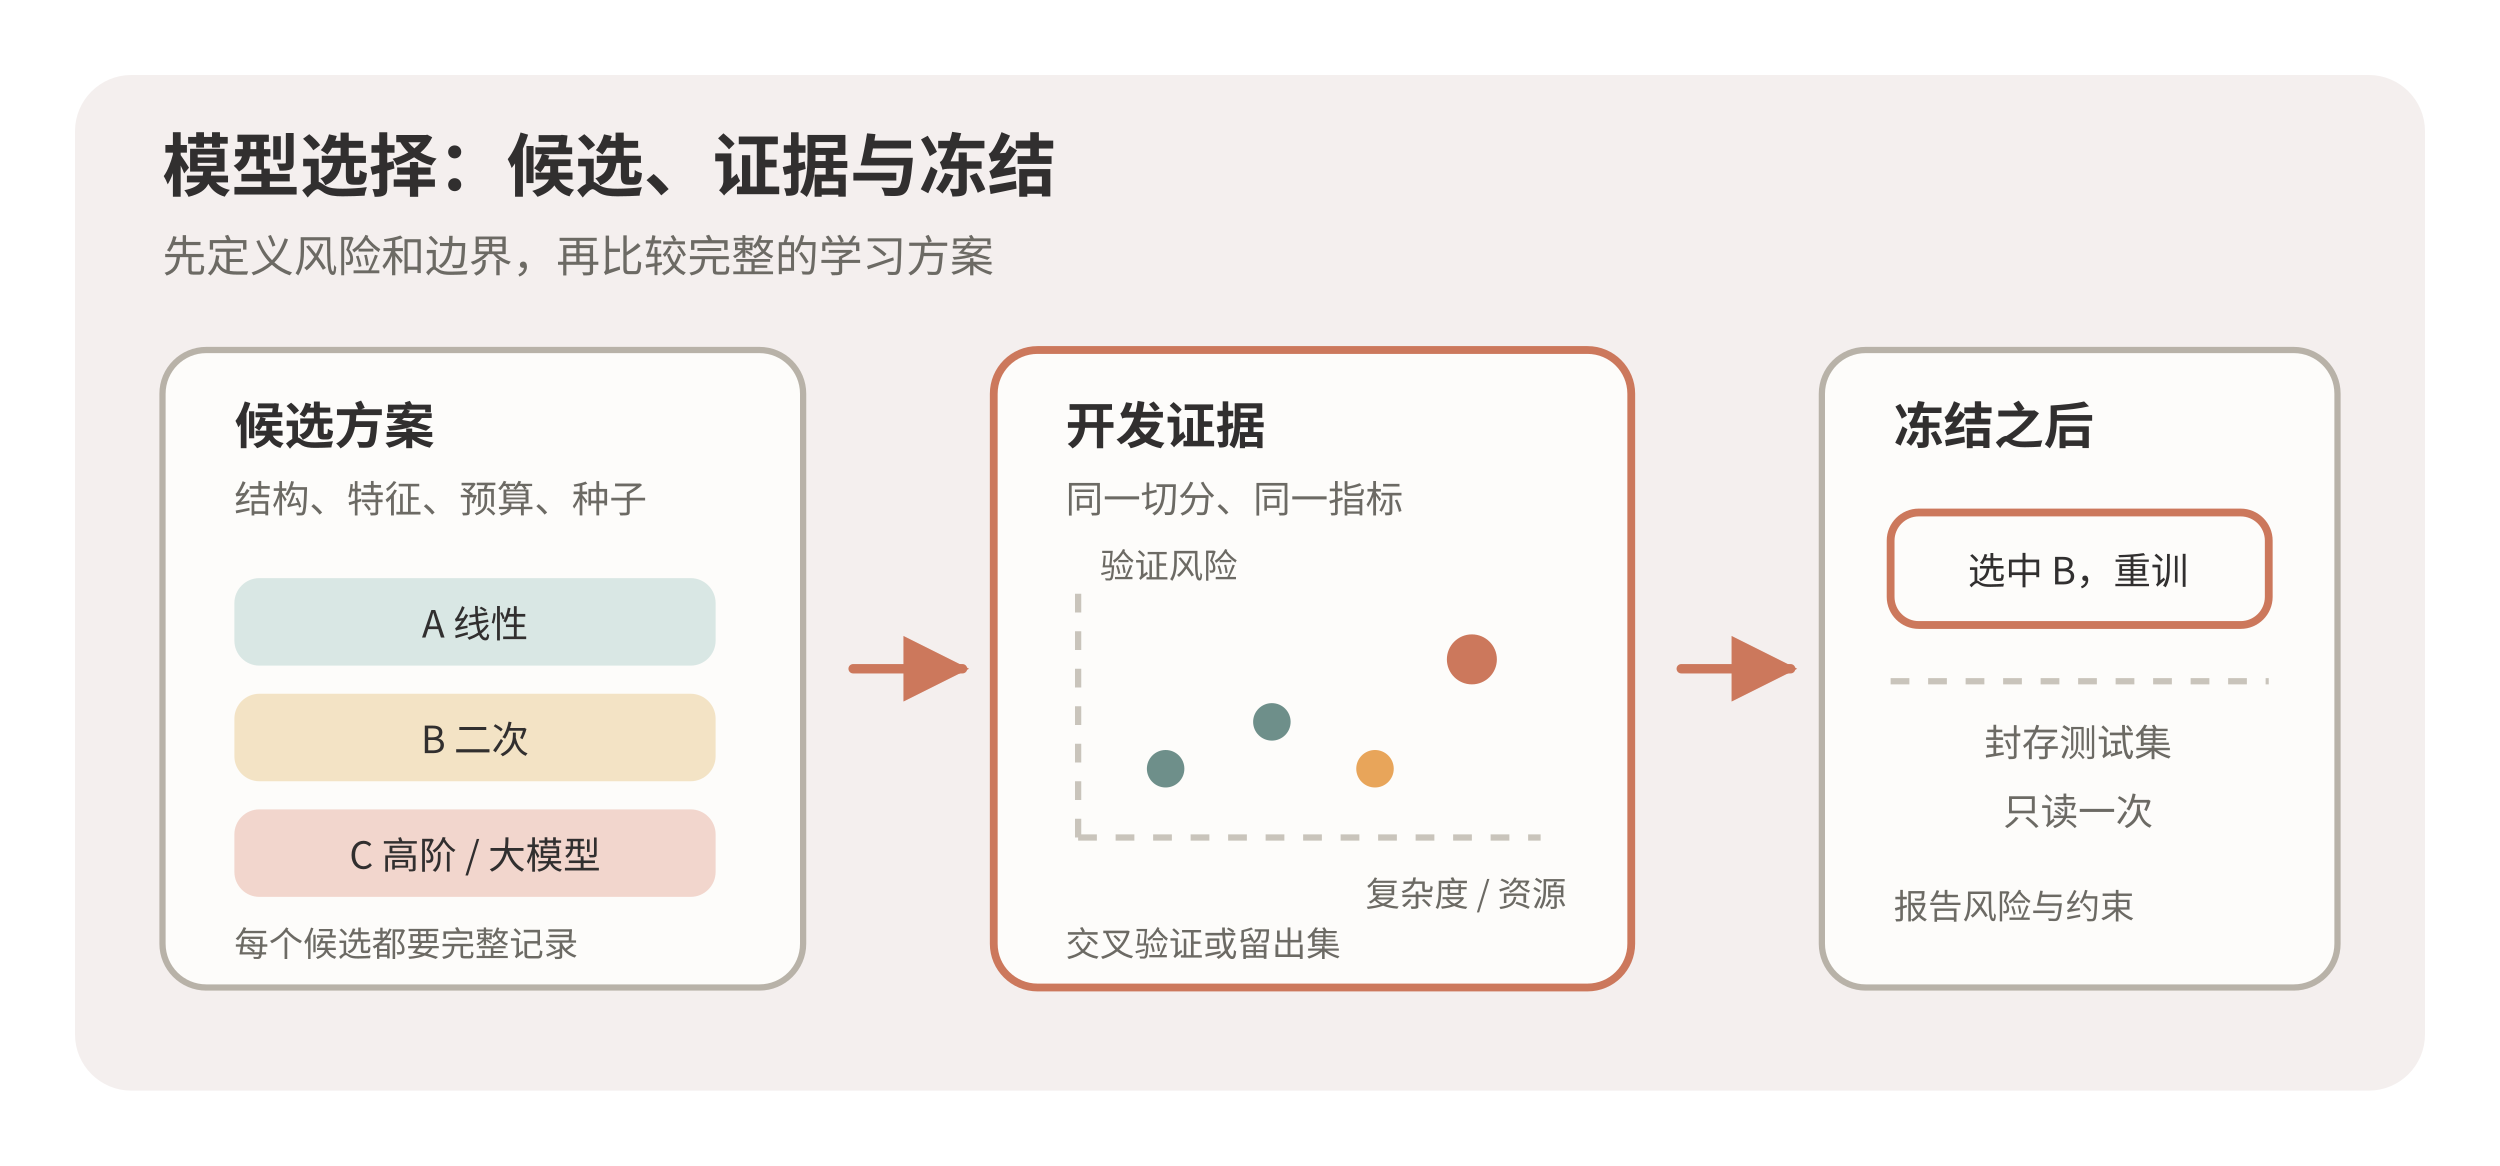
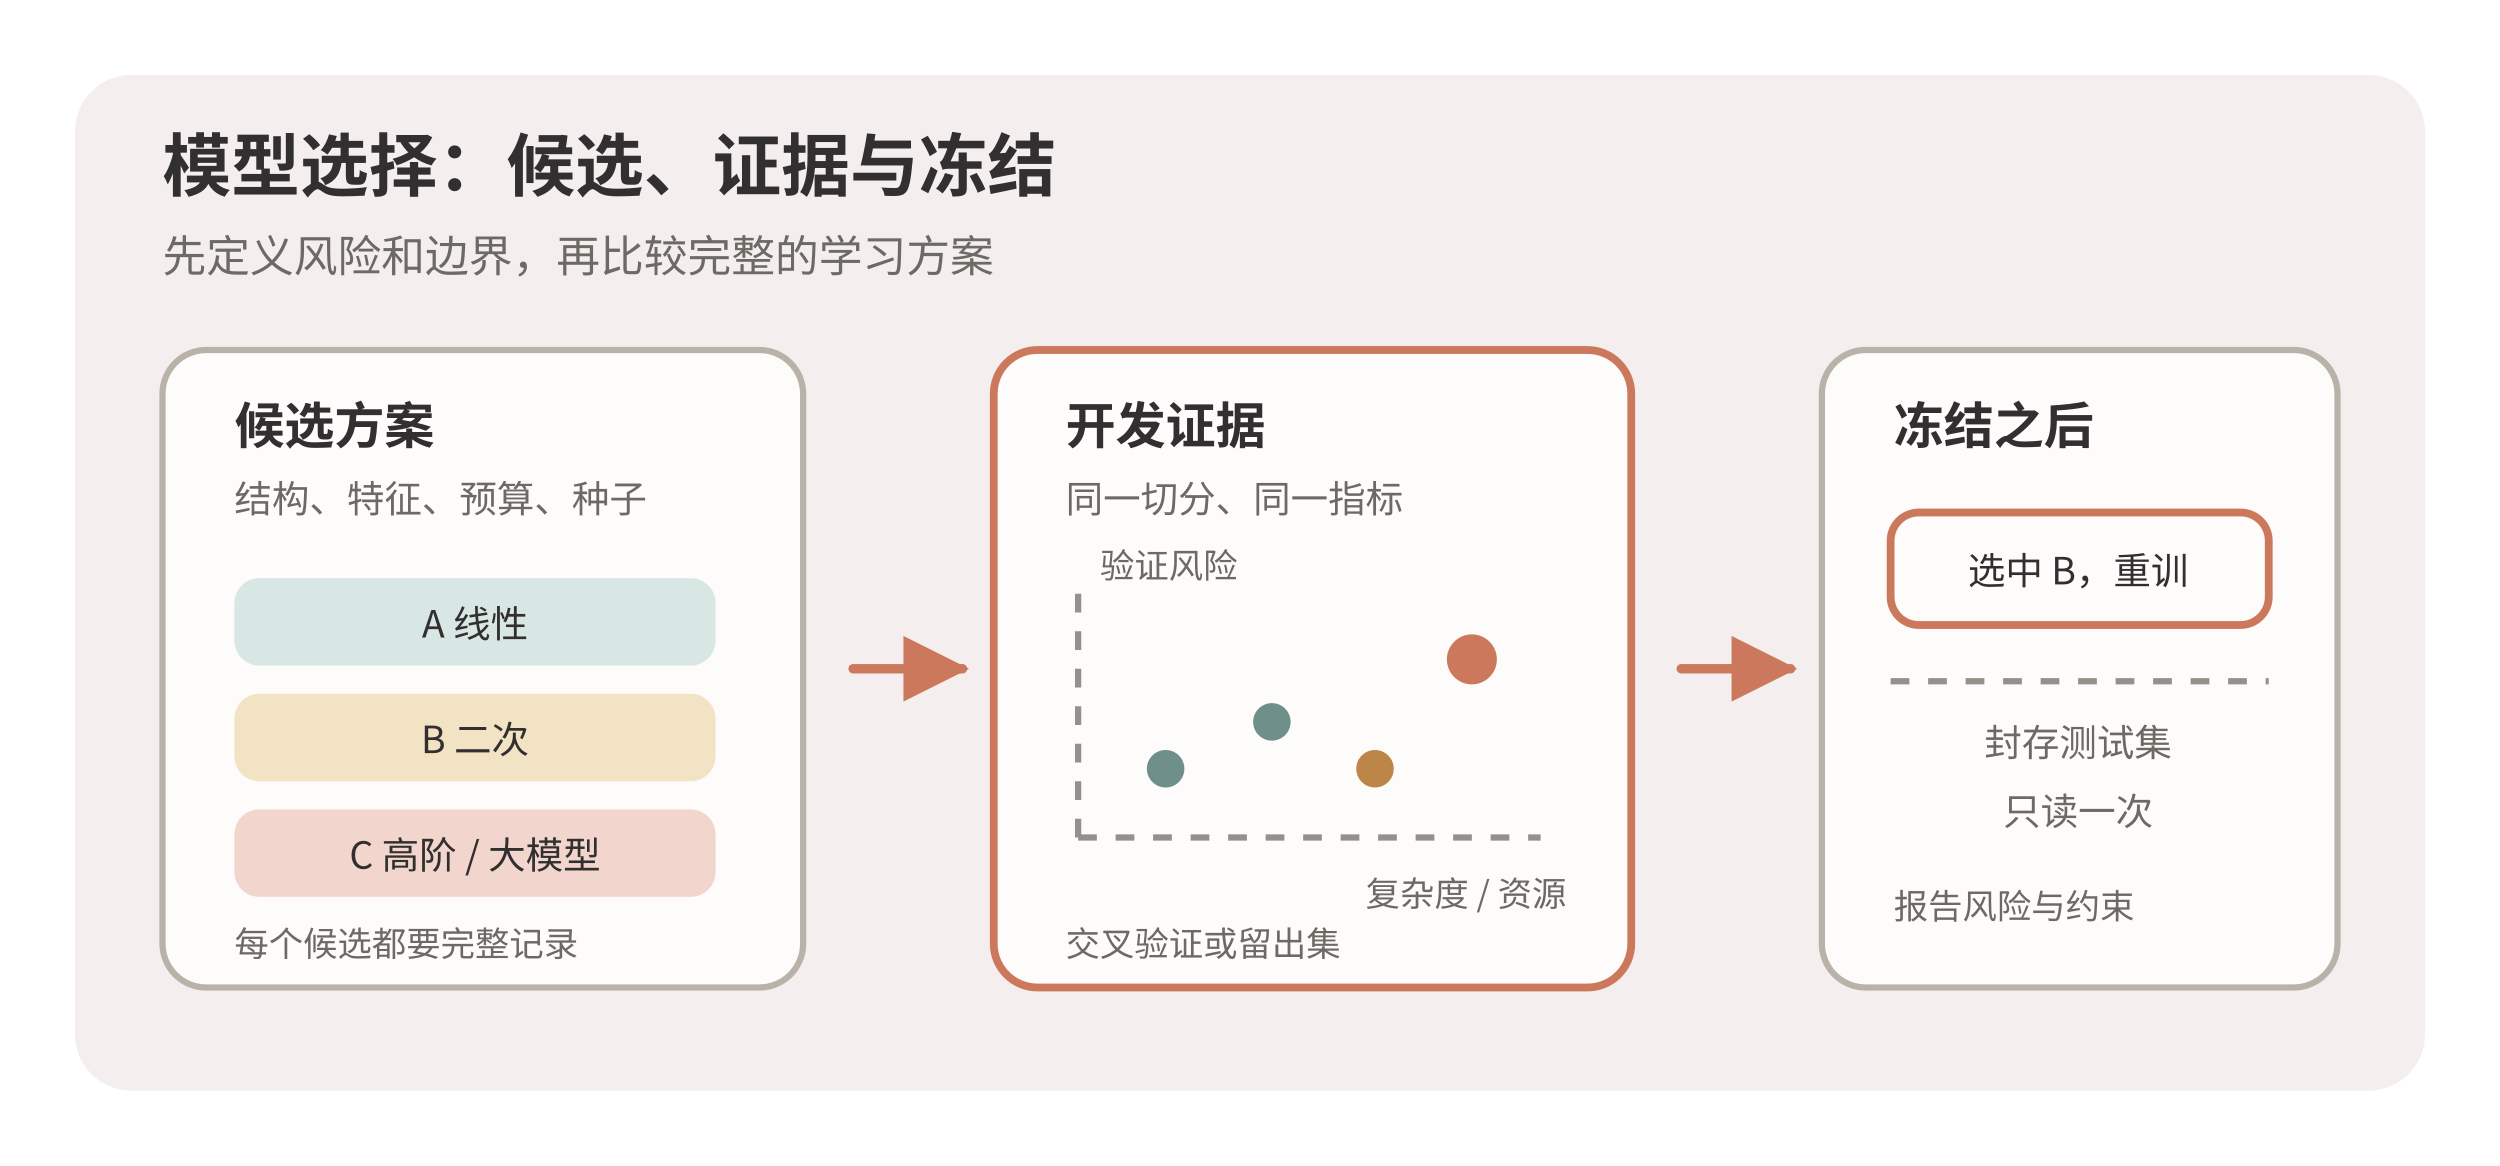
- <svg xmlns="http://www.w3.org/2000/svg" width="800" height="373" viewBox="0 0 800 373" role="img" aria-labelledby="title desc">
+ <svg xmlns="http://www.w3.org/2000/svg" data-svg-theme="paper-ink-v1" width="800" height="373" viewBox="0 0 800 373" role="img" aria-labelledby="title desc">
  <style>
-     .ink { fill: #312f2f; font-family: "Noto Sans CJK SC", "PingFang SC", "Sarasa Gothic SC", system-ui, sans-serif; }
-     .muted { fill: #6c6a64; font-family: "Noto Sans CJK SC", "PingFang SC", "Sarasa Gothic SC", system-ui, sans-serif; }
-     .box { fill: #fdfcfa; stroke: #b8b2a8; stroke-width: 2; }
-     .accent-box { fill: #fdfcfa; stroke: #cc785c; stroke-width: 2.5; }
-     .guide { fill: none; stroke: #c9c4bb; stroke-width: 2; stroke-dasharray: 6 6; }
-     .arrow { fill: none; stroke: #cc785c; stroke-width: 3; stroke-linecap: round; }
-     .accent { fill: #cc785c; }
-     .teal { fill: #6e8f8a; }
-     .amber { fill: #e8a55a; }
-     .soft { fill: #f2d6cd; }
+   .svg-axis-stroke { stroke: #b8b2a8; }
+   .svg-coral-stroke-stroke { stroke: #cc785c; }
+   .svg-muted-fill { fill: #6c6a64; }
+   .svg-special-fill-fill-6e8f8a { fill: #6e8f8a; }
+   .svg-special-fill-fill-cc785c { fill: #cc785c; }
+   .svg-special-fill-fill-d9e7e4 { fill: #8a9291; }
+   .svg-special-fill-fill-e8a55a { fill: #bc8649; }
+   .svg-special-fill-fill-f2d6cd { fill: #9f8d87; }
+   .svg-special-fill-fill-f3e3c5 { fill: #9a8f7d; }
+   .svg-special-fill-fill-f4efee { fill: #939090; }
+   .svg-special-fill-fill-fdfcfa { fill: #91908f; }
+   .svg-special-graphic-stroke-c9c4bb { stroke: #94908a; }
+   .svg-special-text-fill-312f2f { fill: #312f2f; }
+ 
+   .svg-special-background-fill-d9e7e4 { fill: #d9e7e4; }
+   .svg-special-background-fill-f2d6cd { fill: #f2d6cd; }
+   .svg-special-background-fill-f3e3c5 { fill: #f3e3c5; }
+   .svg-special-background-fill-f4efee { fill: #f4efee; }
+   .svg-special-background-fill-fdfcfa { fill: #fdfcfa; }
+ 
+ 
+ @media (prefers-color-scheme: dark) {
+     .svg-axis-stroke { stroke: #8b8a83; }
+     .svg-coral-stroke-stroke { stroke: #e28466; }
+     .svg-muted-fill { fill: #aaa9a1; }
+     .svg-special-fill-fill-6e8f8a { fill: #6e8f8a; }
+     .svg-special-fill-fill-cc785c { fill: #cc785c; }
+     .svg-special-fill-fill-d9e7e4 { fill: #8a9291; }
+     .svg-special-fill-fill-e8a55a { fill: #bc8649; }
+     .svg-special-fill-fill-f2d6cd { fill: #9f8d87; }
+     .svg-special-fill-fill-f3e3c5 { fill: #9a8f7d; }
+     .svg-special-fill-fill-f4efee { fill: #939090; }
+     .svg-special-fill-fill-fdfcfa { fill: #91908f; }
+     .svg-special-graphic-stroke-c9c4bb { stroke: #94908a; }
+     .svg-special-text-fill-312f2f { fill: #a5a4a4; }
+     .svg-special-background-fill-d9e7e4 { fill: #303232; }
+     .svg-special-background-fill-f2d6cd { fill: #34302f; }
+     .svg-special-background-fill-f3e3c5 { fill: #34322e; }
+     .svg-special-background-fill-f4efee { fill: #343433; }
+     .svg-special-background-fill-fdfcfa { fill: #353535; }
+ 
+ 
+ 
+   }
+ </style>
+   <style>
+     .ink {font-family: "Noto Sans CJK SC", "PingFang SC", "Sarasa Gothic SC", system-ui, sans-serif; }
+     .muted {font-family: "Noto Sans CJK SC", "PingFang SC", "Sarasa Gothic SC", system-ui, sans-serif; }
+     .box {stroke-width: 2; }
+     .accent-box {stroke-width: 2.5; }
+     .guide { fill: none;  stroke-width: 2; stroke-dasharray: 6 6; }
+     .arrow { fill: none;  stroke-width: 3; stroke-linecap: round; }
+     .accent {}
+     .teal {}
+     .amber {}
+     .soft {}
  </style>
  <defs>
    <marker id="arrow" viewBox="0 0 10 10" refX="9" refY="5" markerWidth="7" markerHeight="7" orient="auto-start-reverse">
-       <path d="M 0 0 L 10 5 L 0 10 z" fill="#cc785c" />
+       <path d="M 0 0 L 10 5 L 0 10 z" class="svg-special-fill-fill-cc785c" />
    </marker>
  </defs>
-   <rect x="24" y="24" width="752" height="325" rx="18" fill="#f4efee" />
-   <text x="52" y="61" class="ink" font-size="22" font-weight="700">模型选择：候选、证据与冻结</text>
-   <text x="52" y="87" class="muted" font-size="14">先定义风险和边界，再比较完整的学习方案</text>
-   <rect x="52" y="112" width="205" height="204" rx="14" class="box" />
-   <text x="75" y="142" class="ink" font-size="16" font-weight="700">候选方案</text>
-   <text x="75" y="164" class="muted" font-size="12">结构、特征、预算、种子</text>
-   <rect x="75" y="185" width="154" height="28" rx="8" fill="#d9e7e4" />
-   <text x="152" y="204" class="ink" font-size="12" text-anchor="middle">A  线性</text>
-   <rect x="75" y="222" width="154" height="28" rx="8" fill="#f3e3c5" />
-   <text x="152" y="241" class="ink" font-size="12" text-anchor="middle">B  二次</text>
-   <rect x="75" y="259" width="154" height="28" rx="8" fill="#f2d6cd" />
-   <text x="152" y="278" class="ink" font-size="12" text-anchor="middle">C  高阶 / 大模型</text>
-   <text x="75" y="306" class="muted" font-size="11">每个候选都要完整记录</text>
-   <path d="M 273 214 L 308 214" class="arrow" marker-end="url(#arrow)" />
-   <rect x="318" y="112" width="204" height="204" rx="14" class="accent-box" />
-   <text x="341" y="142" class="ink" font-size="16" font-weight="700">开发证据</text>
-   <text x="341" y="164" class="muted" font-size="12">同一切分、同一指标</text>
-   <line x1="345" y1="268" x2="493" y2="268" class="guide" />
-   <line x1="345" y1="190" x2="345" y2="268" class="guide" />
-   <circle cx="373" cy="246" r="6" class="teal" />
-   <circle cx="407" cy="231" r="6" class="teal" />
-   <circle cx="440" cy="246" r="6" class="amber" />
-   <circle cx="471" cy="211" r="8" class="accent" />
-   <text x="352" y="185" class="muted" font-size="11">验证风险</text>
-   <text x="437" y="290" class="muted" font-size="11">复杂度 / 资源</text>
-   <text x="341" y="306" class="muted" font-size="11">交叉验证或留出集</text>
-   <path d="M 538 214 L 573 214" class="arrow" marker-end="url(#arrow)" />
-   <rect x="583" y="112" width="165" height="204" rx="14" class="box" />
-   <text x="606" y="142" class="ink" font-size="16" font-weight="700">冻结之后</text>
-   <rect x="605" y="164" width="121" height="36" rx="9" class="accent-box" />
-   <text x="665" y="187" class="ink" font-size="12" text-anchor="middle">选中 B，重训</text>
-   <path d="M 605 218 L 726 218" class="guide" />
-   <text x="665" y="242" class="muted" font-size="12" text-anchor="middle">封存测试集</text>
-   <text x="665" y="264" class="muted" font-size="12" text-anchor="middle">只读一次</text>
-   <text x="606" y="294" class="muted" font-size="11">报告风险与约束</text>
+   <rect x="24" y="24" width="752" height="325" rx="18" class="svg-special-fill-fill-f4efee svg-special-background-fill-f4efee" />
+   <text x="52" y="61" class="ink svg-special-text-fill-312f2f" font-size="22" font-weight="700">模型选择：候选、证据与冻结</text>
+   <text x="52" y="87" class="muted svg-muted-fill" font-size="14">先定义风险和边界，再比较完整的学习方案</text>
+   <rect x="52" y="112" width="205" height="204" rx="14" class="box svg-special-fill-fill-fdfcfa svg-axis-stroke svg-special-background-fill-fdfcfa" />
+   <text x="75" y="142" class="ink svg-special-text-fill-312f2f" font-size="16" font-weight="700">候选方案</text>
+   <text x="75" y="164" class="muted svg-muted-fill" font-size="12">结构、特征、预算、种子</text>
+   <rect x="75" y="185" width="154" height="28" rx="8" class="svg-special-fill-fill-d9e7e4 svg-special-background-fill-d9e7e4" />
+   <text x="152" y="204" class="ink svg-special-text-fill-312f2f" font-size="12" text-anchor="middle">A  线性</text>
+   <rect x="75" y="222" width="154" height="28" rx="8" class="svg-special-fill-fill-f3e3c5 svg-special-background-fill-f3e3c5" />
+   <text x="152" y="241" class="ink svg-special-text-fill-312f2f" font-size="12" text-anchor="middle">B  二次</text>
+   <rect x="75" y="259" width="154" height="28" rx="8" class="svg-special-fill-fill-f2d6cd svg-special-background-fill-f2d6cd" />
+   <text x="152" y="278" class="ink svg-special-text-fill-312f2f" font-size="12" text-anchor="middle">C  高阶 / 大模型</text>
+   <text x="75" y="306" class="muted svg-muted-fill" font-size="11">每个候选都要完整记录</text>
+   <path d="M 273 214 L 308 214" class="arrow svg-coral-stroke-stroke" marker-end="url(#arrow)" />
+   <rect x="318" y="112" width="204" height="204" rx="14" class="accent-box svg-special-fill-fill-fdfcfa svg-coral-stroke-stroke svg-special-background-fill-fdfcfa" />
+   <text x="341" y="142" class="ink svg-special-text-fill-312f2f" font-size="16" font-weight="700">开发证据</text>
+   <text x="341" y="164" class="muted svg-muted-fill" font-size="12">同一切分、同一指标</text>
+   <line x1="345" y1="268" x2="493" y2="268" class="guide svg-special-graphic-stroke-c9c4bb" />
+   <line x1="345" y1="190" x2="345" y2="268" class="guide svg-special-graphic-stroke-c9c4bb" />
+   <circle cx="373" cy="246" r="6" class="teal svg-special-fill-fill-6e8f8a" />
+   <circle cx="407" cy="231" r="6" class="teal svg-special-fill-fill-6e8f8a" />
+   <circle cx="440" cy="246" r="6" class="amber svg-special-fill-fill-e8a55a" />
+   <circle cx="471" cy="211" r="8" class="accent svg-special-fill-fill-cc785c" />
+   <text x="352" y="185" class="muted svg-muted-fill" font-size="11">验证风险</text>
+   <text x="437" y="290" class="muted svg-muted-fill" font-size="11">复杂度 / 资源</text>
+   <text x="341" y="306" class="muted svg-muted-fill" font-size="11">交叉验证或留出集</text>
+   <path d="M 538 214 L 573 214" class="arrow svg-coral-stroke-stroke" marker-end="url(#arrow)" />
+   <rect x="583" y="112" width="165" height="204" rx="14" class="box svg-special-fill-fill-fdfcfa svg-axis-stroke svg-special-background-fill-fdfcfa" />
+   <text x="606" y="142" class="ink svg-special-text-fill-312f2f" font-size="16" font-weight="700">冻结之后</text>
+   <rect x="605" y="164" width="121" height="36" rx="9" class="accent-box svg-special-fill-fill-fdfcfa svg-coral-stroke-stroke svg-special-background-fill-fdfcfa" />
+   <text x="665" y="187" class="ink svg-special-text-fill-312f2f" font-size="12" text-anchor="middle">选中 B，重训</text>
+   <path d="M 605 218 L 726 218" class="guide svg-special-graphic-stroke-c9c4bb" />
+   <text x="665" y="242" class="muted svg-muted-fill" font-size="12" text-anchor="middle">封存测试集</text>
+   <text x="665" y="264" class="muted svg-muted-fill" font-size="12" text-anchor="middle">只读一次</text>
+   <text x="606" y="294" class="muted svg-muted-fill" font-size="11">报告风险与约束</text>
</svg>
